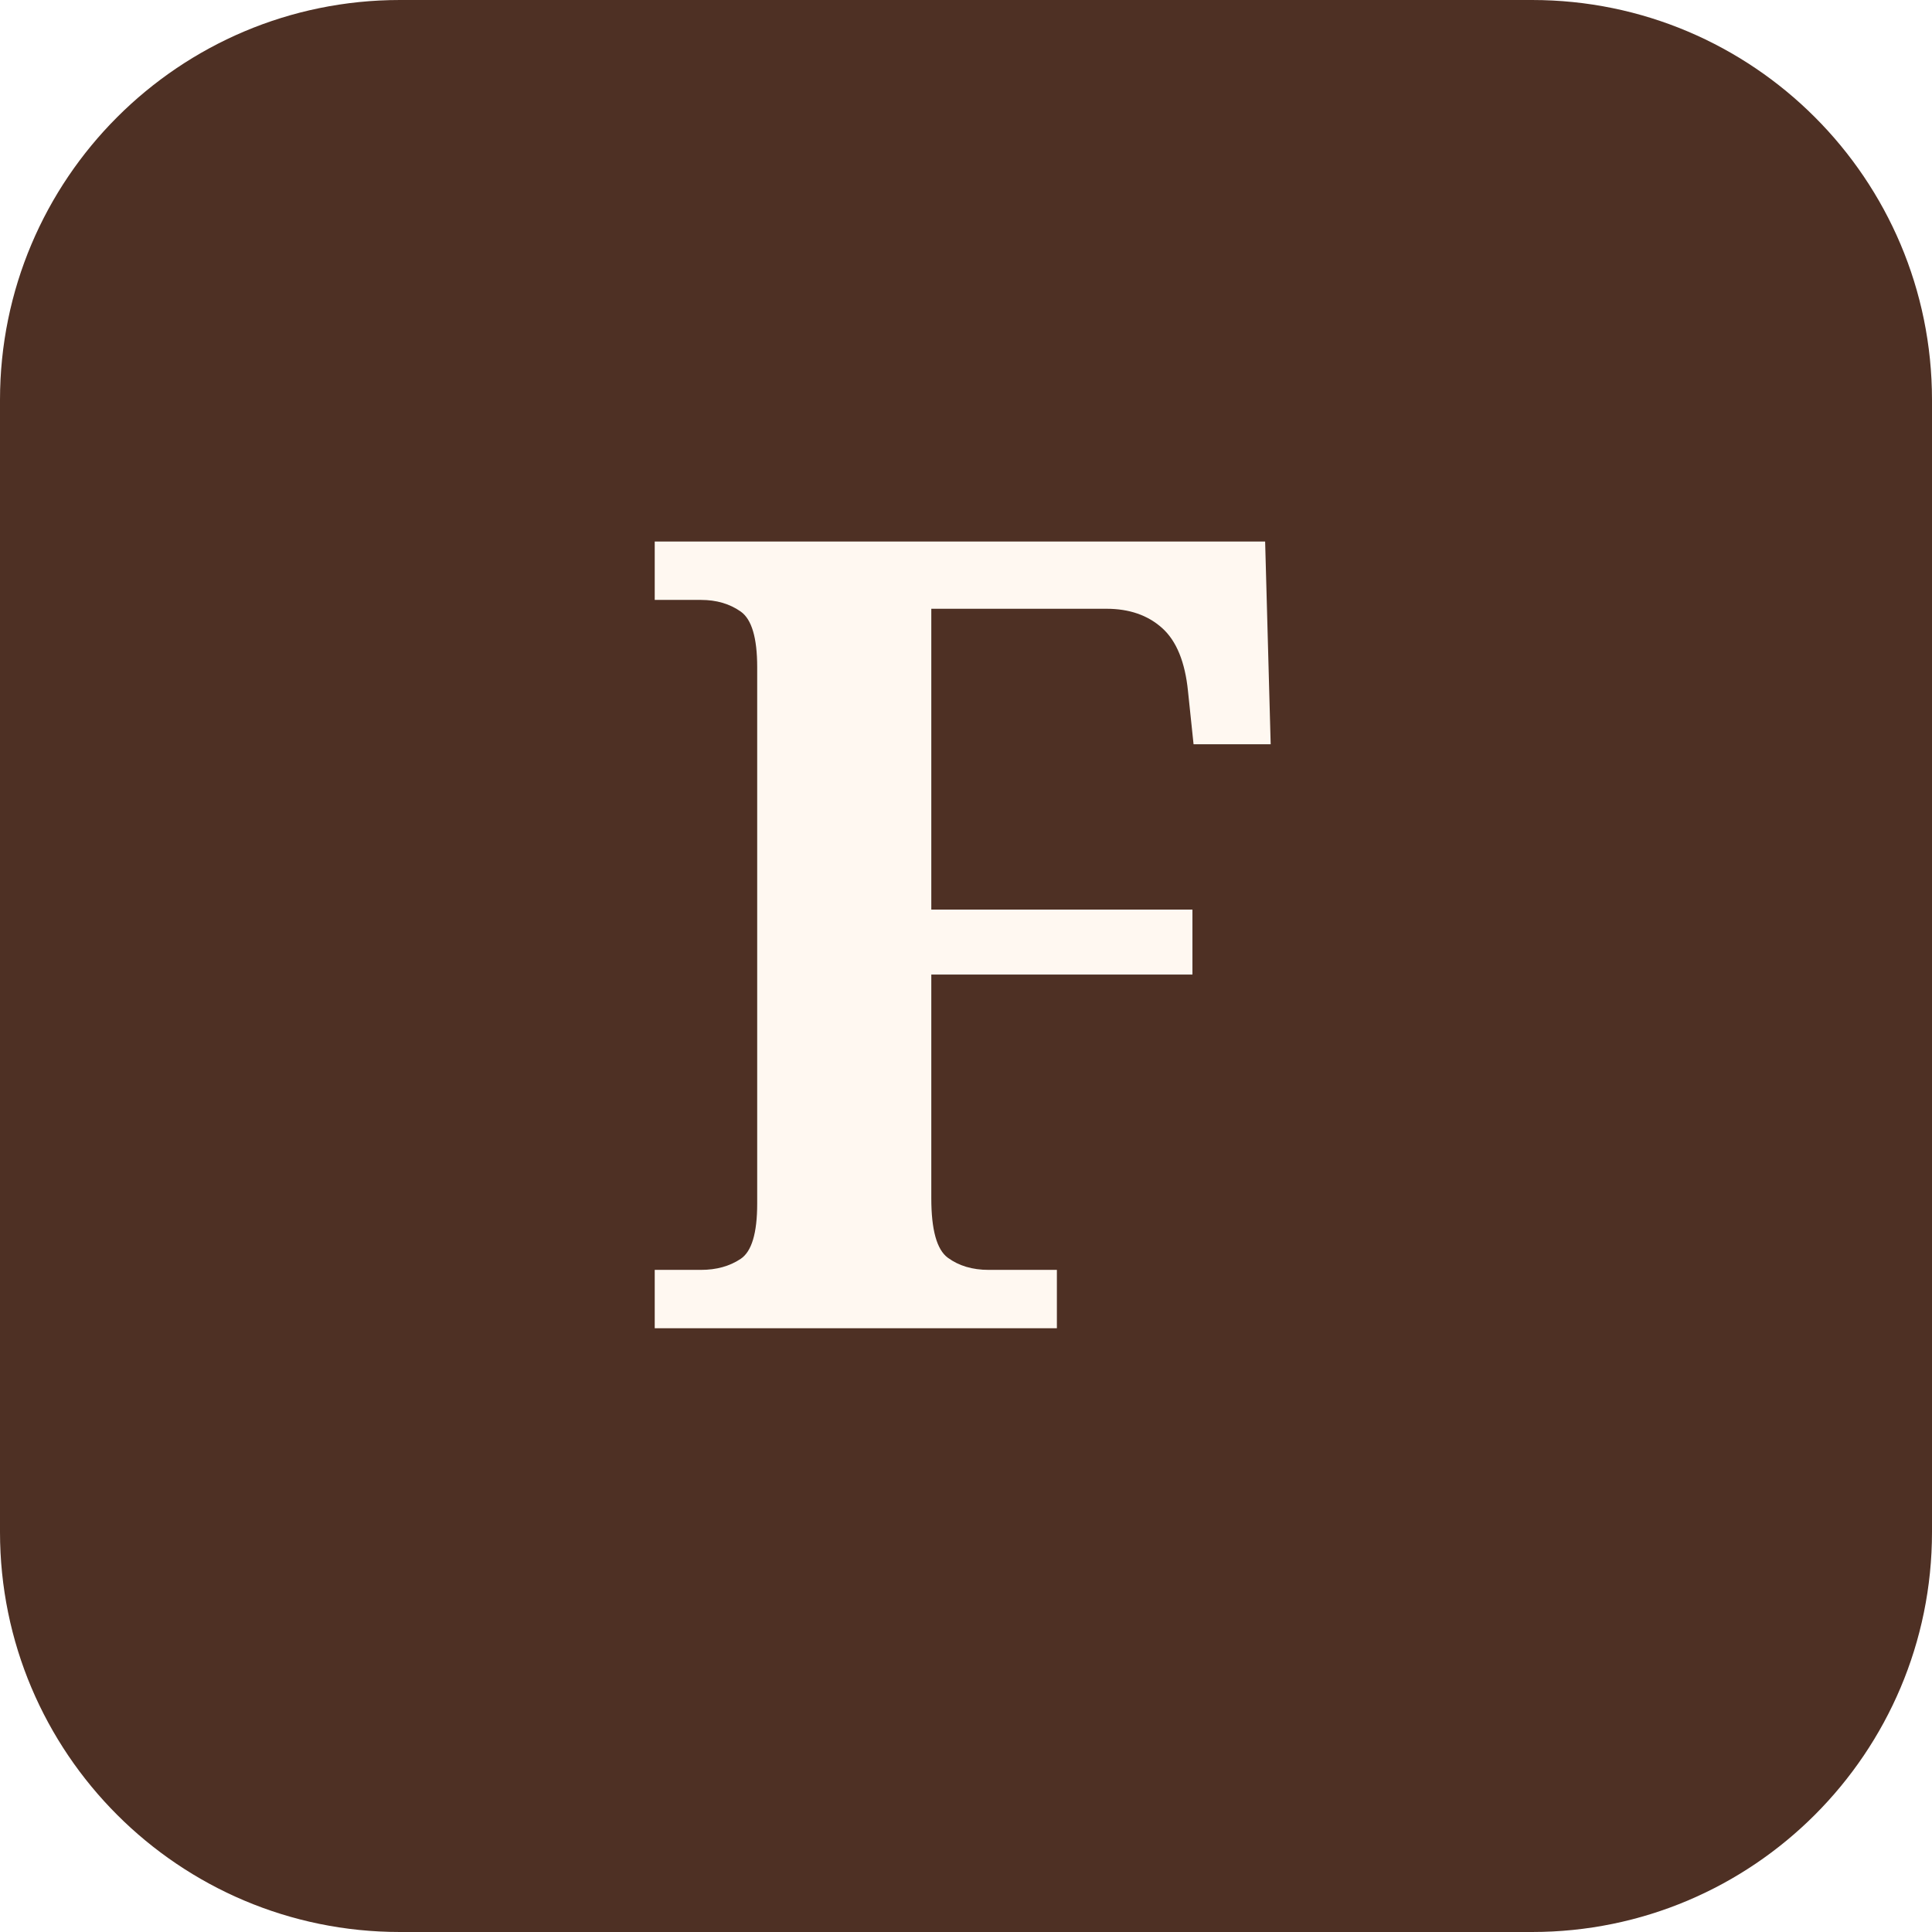
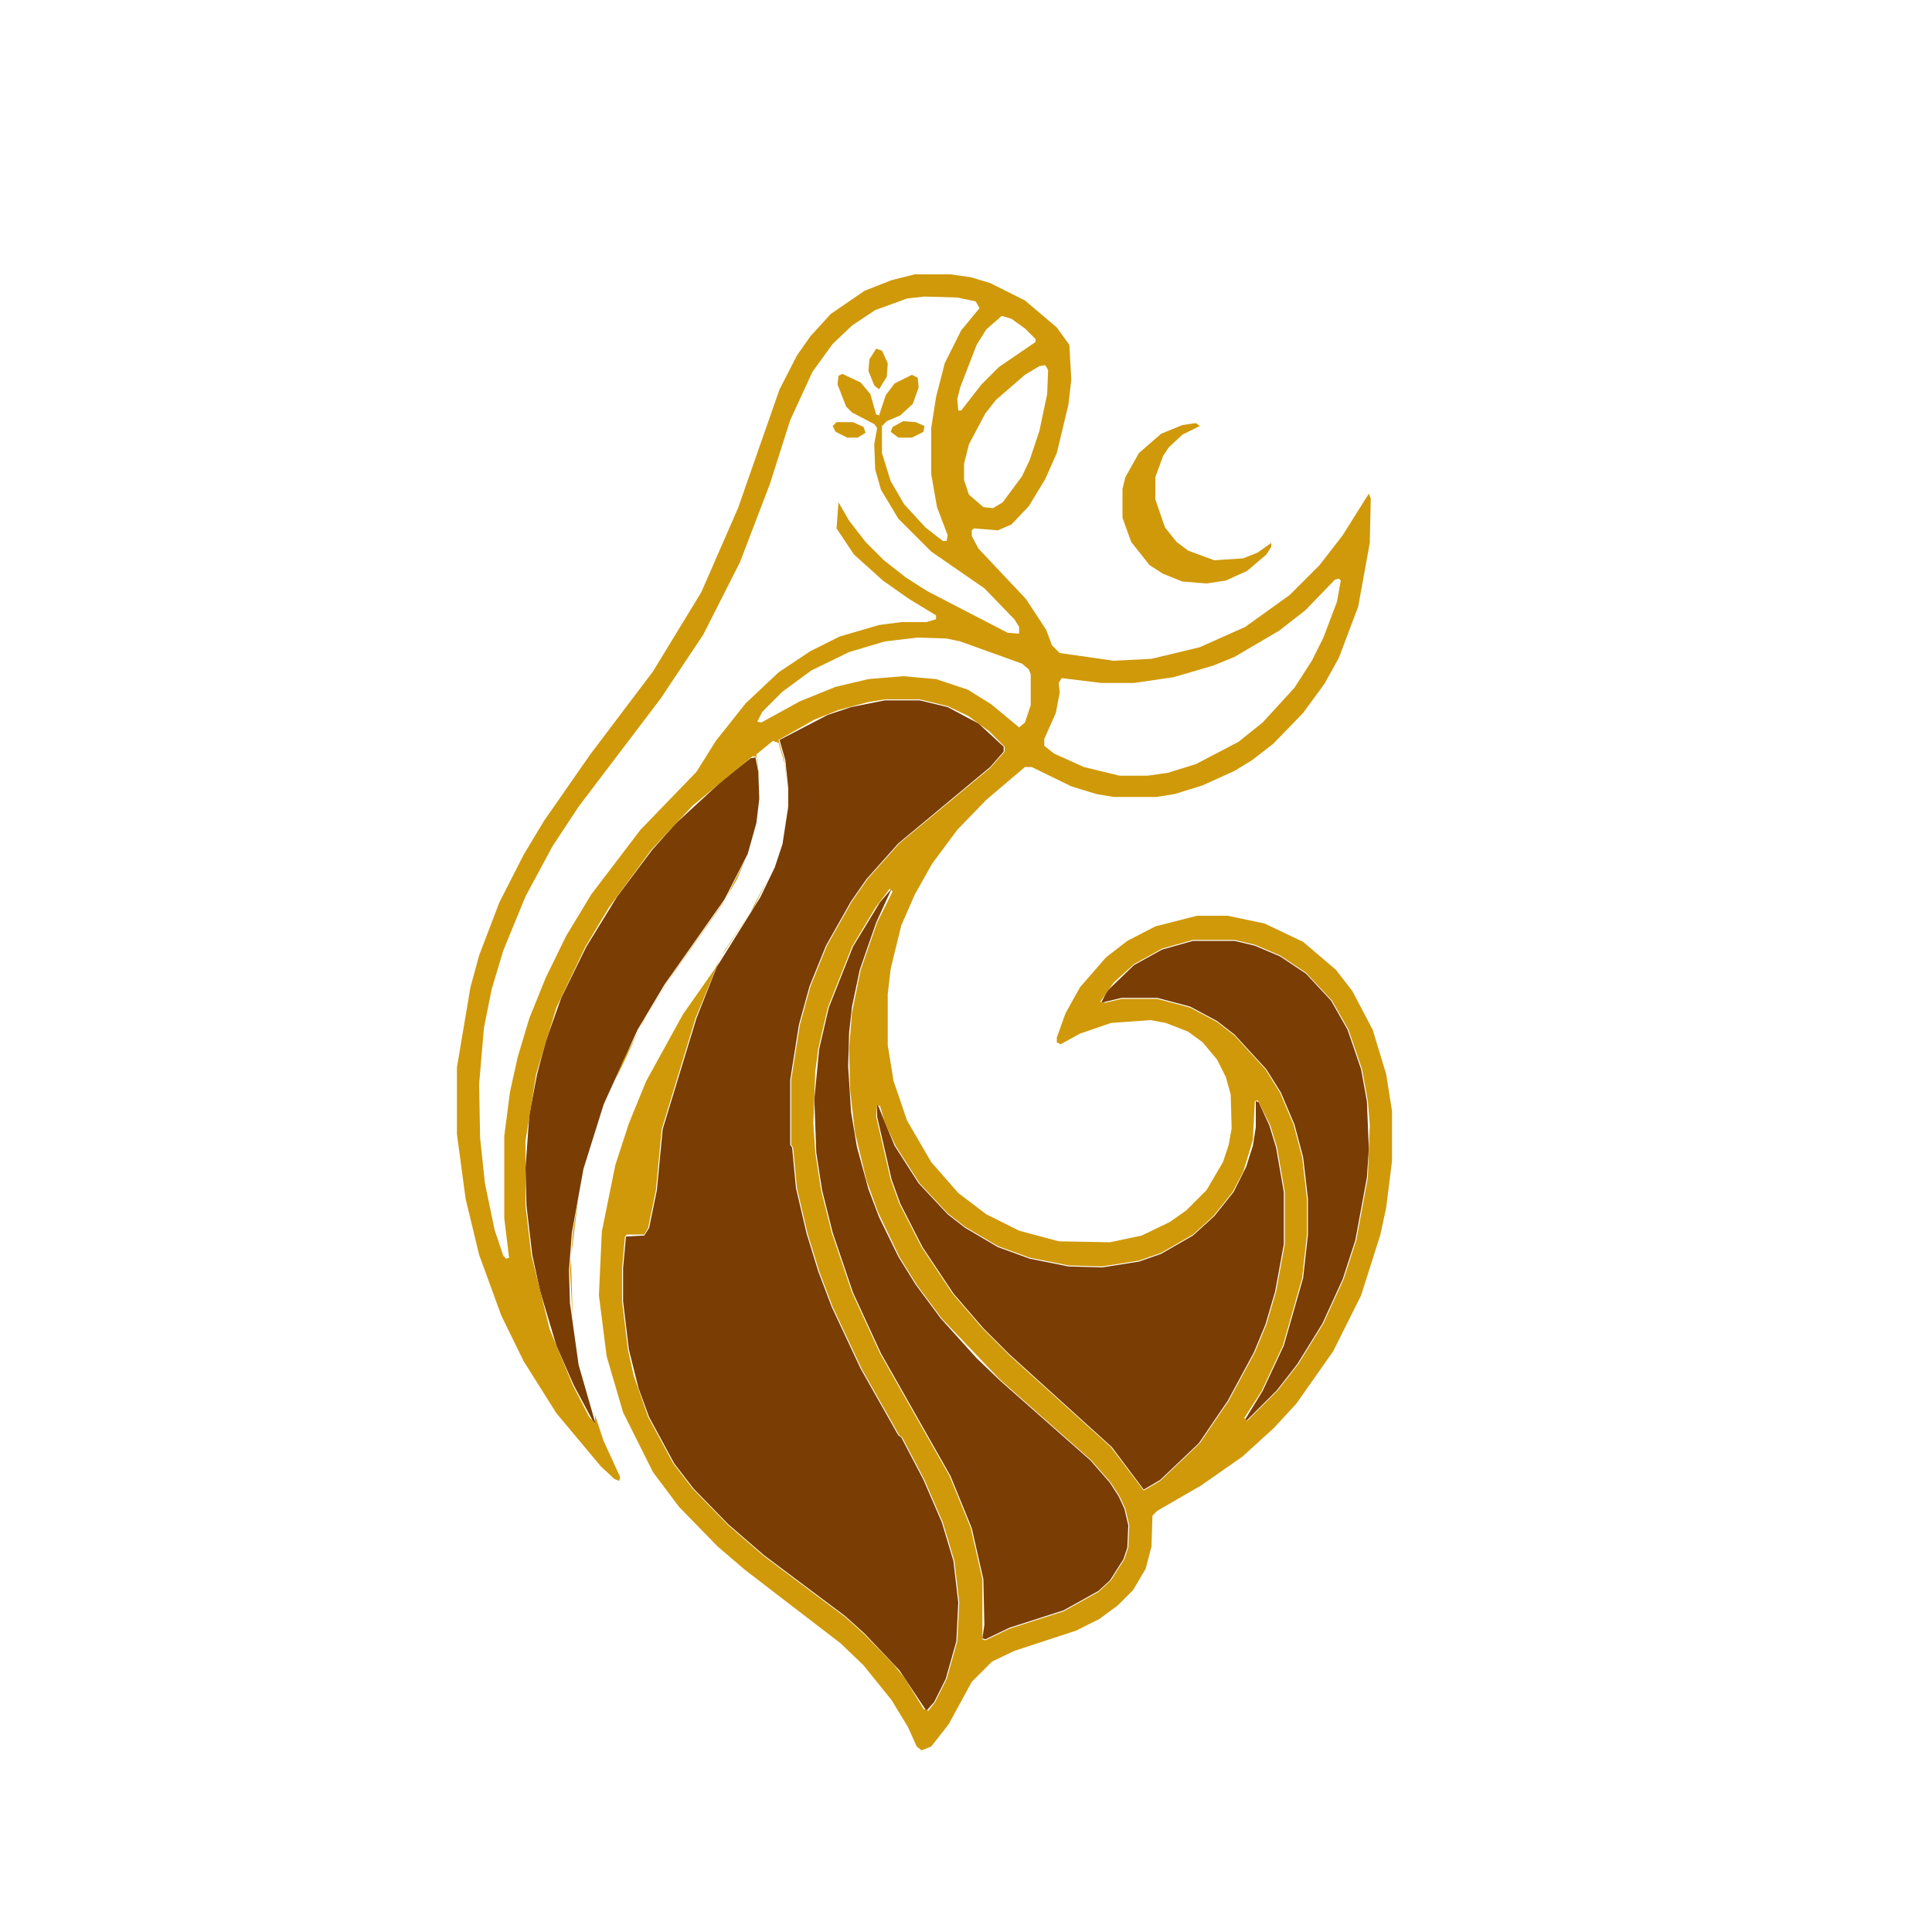
- <svg xmlns="http://www.w3.org/2000/svg" viewBox="0 0 512 512">
-   <rect width="512" height="512" rx="106" fill="#4e3024" />
-   <text x="256" y="352" text-anchor="middle" font-family="Georgia,serif" font-size="292" font-weight="700" fill="#fff8f1">F</text>
+ <svg xmlns="http://www.w3.org/2000/svg" width="512" height="512" viewBox="0 0 2000 2000" fill="none">
+   <g fill-rule="evenodd">
+     <path fill="#7A3D03" d="M 908,1142 908,1156 923,1221 932,1246 955,1291 987,1339 1018,1375 1045,1402 1151,1498 1184,1542 1201,1532 1241,1494 1271,1450 1298,1400 1310,1371 1320,1337 1329,1288 1329,1234 1321,1188 1314,1165 1303,1141 1300,1140 1300,1167 1297,1186 1290,1208 1277,1234 1257,1259 1235,1279 1202,1298 1179,1306 1141,1312 1106,1311 1066,1303 1033,1291 999,1271 981,1257 951,1225 926,1186 Z M 1235,974 1203,983 1174,999 1146,1026 1140,1038 1161,1033 1198,1033 1232,1042 1260,1057 1278,1071 1311,1107 1326,1131 1340,1164 1349,1198 1354,1241 1354,1278 1349,1323 1329,1393 1307,1440 1288,1471 1290,1471 1322,1439 1343,1412 1369,1370 1390,1324 1403,1284 1415,1219 1417,1189 1415,1140 1409,1107 1395,1066 1378,1036 1352,1008 1325,990 1299,979 1278,974 Z M 923,920 911,934 883,980 858,1043 848,1086 843,1138 845,1193 851,1232 862,1276 883,1338 912,1401 984,1528 1006,1582 1018,1635 1019,1682 1017,1696 1020,1697 1045,1685 1101,1667 1137,1647 1149,1636 1163,1614 1167,1602 1168,1579 1164,1562 1158,1549 1149,1535 1129,1512 1035,1429 1011,1406 974,1365 948,1330 930,1301 910,1260 899,1231 887,1187 881,1151 878,1104 879,1069 882,1042 890,1004 907,955 Z M 782,784 777,785 750,806 699,853 675,880 639,928 607,980 581,1033 565,1078 556,1112 548,1154 544,1209 545,1248 551,1299 559,1336 576,1393 594,1434 618,1479 599,1413 590,1349 589,1315 592,1276 604,1210 625,1143 660,1066 688,1019 750,931 774,884 783,852 786,827 785,799 Z M 916,725 881,732 857,740 807,766 813,787 816,816 816,835 810,874 802,898 787,929 742,1001 721,1054 686,1169 680,1232 672,1271 667,1279 648,1280 645,1313 645,1347 651,1397 661,1437 672,1467 698,1515 718,1541 754,1578 791,1610 875,1673 895,1691 931,1729 959,1771 967,1762 979,1738 990,1699 992,1659 987,1616 975,1576 956,1532 933,1488 930,1486 891,1417 861,1353 847,1316 835,1277 824,1230 820,1188 818,1185 818,1118 827,1061 838,1021 855,979 881,933 897,910 930,873 1025,794 1039,778 1039,773 1013,749 981,732 952,725 Z" />
+     <path fill="#D0990A" d="M 599,1238 593,1276 590,1315 593,1367 591,1302 Z M 772,889 751,931 695,1010 666,1057 637,1118 645,1098 668,1054 694,1012 748,936 763,910 Z M 1238,438 1224,440 1202,449 1179,469 1165,494 1162,506 1162,536 1171,561 1190,585 1204,594 1224,602 1249,604 1269,601 1291,591 1311,574 1316,566 1316,562 1302,572 1287,578 1257,580 1230,570 1218,561 1206,546 1196,517 1196,494 1204,472 1210,463 1224,450 1242,441 Z M 922,447 930,453 944,453 956,447 957,441 948,437 935,436 924,442 Z M 862,441 865,447 877,453 888,453 896,448 894,442 883,437 866,437 Z M 907,361 900,372 899,384 905,399 910,403 918,390 919,376 913,363 Z M 984,284 947,284 923,290 895,301 860,325 839,348 825,368 807,403 764,526 726,613 676,695 611,781 563,850 542,885 517,934 496,989 487,1022 473,1105 473,1174 482,1241 496,1299 519,1362 542,1409 576,1463 622,1518 636,1531 641,1533 642,1529 625,1492 611,1450 616,1465 616,1473 610,1467 593,1434 569,1376 550,1299 544,1248 544,1181 555,1112 576,1043 606,980 630,940 674,880 717,834 779,783 782,783 784,786 786,809 783,781 800,767 806,769 813,793 815,818 813,854 815,816 812,787 806,766 843,745 868,735 898,727 916,724 952,724 981,731 1002,741 1024,757 1040,773 1040,778 1025,795 931,873 898,910 882,933 856,979 839,1021 828,1061 819,1118 819,1185 821,1188 825,1230 836,1277 848,1316 862,1353 892,1417 931,1486 934,1488 957,1532 976,1576 988,1616 993,1659 991,1699 980,1738 968,1762 961,1771 956,1769 937,1738 925,1723 895,1692 875,1674 791,1611 754,1579 717,1541 697,1515 671,1467 656,1424 650,1397 644,1347 644,1313 647,1280 649,1278 667,1278 671,1271 679,1232 685,1169 720,1054 746,991 781,938 795,909 777,944 750,984 740,1003 707,1050 669,1119 651,1163 637,1206 623,1275 620,1341 628,1404 645,1462 676,1524 703,1560 743,1601 771,1625 870,1701 894,1724 923,1760 940,1788 949,1808 954,1812 964,1808 982,1785 1006,1741 1027,1720 1050,1709 1114,1688 1138,1676 1157,1662 1173,1646 1186,1624 1192,1601 1193,1569 1198,1564 1243,1538 1286,1508 1319,1478 1342,1453 1380,1399 1409,1341 1429,1278 1435,1250 1441,1202 1441,1150 1435,1112 1421,1066 1400,1026 1383,1004 1349,975 1309,956 1271,948 1239,948 1196,959 1167,974 1145,991 1118,1022 1103,1049 1094,1074 1094,1079 1098,1081 1118,1070 1150,1059 1191,1056 1207,1059 1230,1068 1245,1079 1260,1097 1269,1115 1274,1133 1275,1168 1272,1185 1266,1203 1249,1232 1228,1253 1211,1265 1182,1279 1149,1286 1096,1285 1055,1274 1021,1257 992,1235 964,1203 939,1160 925,1119 919,1082 919,1029 922,1003 933,958 947,926 965,894 991,859 1021,828 1061,794 1068,794 1109,814 1135,822 1153,825 1197,825 1216,822 1245,813 1278,798 1296,787 1318,770 1349,738 1371,708 1386,681 1406,628 1418,562 1419,516 1417,511 1390,554 1366,585 1335,616 1289,649 1242,670 1192,682 1153,684 1097,676 1089,668 1083,652 1062,620 1013,568 1006,555 1006,549 1008,547 1033,549 1047,543 1065,524 1082,496 1094,469 1106,419 1109,393 1107,357 1094,339 1061,311 1025,293 1005,287 Z M 908,1144 911,1145 916,1162 927,1186 952,1225 981,1256 999,1270 1033,1290 1066,1302 1106,1310 1141,1311 1179,1305 1202,1297 1235,1278 1256,1259 1276,1234 1287,1213 1297,1180 1299,1140 1302,1139 1315,1165 1322,1188 1330,1234 1330,1288 1321,1337 1311,1371 1299,1400 1272,1450 1242,1494 1201,1533 1184,1543 1150,1498 1045,1403 1017,1375 986,1339 954,1291 931,1246 922,1221 907,1156 Z M 1235,973 1278,973 1299,978 1325,989 1352,1007 1379,1036 1396,1066 1410,1107 1416,1140 1418,1164 1416,1219 1404,1284 1391,1324 1370,1370 1344,1412 1323,1439 1291,1471 1288,1468 1306,1440 1328,1393 1348,1323 1353,1278 1353,1241 1348,1198 1339,1164 1325,1131 1310,1107 1278,1072 1260,1058 1232,1043 1198,1034 1161,1034 1144,1038 1139,1037 1153,1017 1174,998 1203,982 Z M 921,920 924,923 908,955 891,1004 882,1048 879,1085 880,1128 885,1172 897,1222 909,1255 931,1301 949,1330 975,1365 1035,1428 1130,1512 1150,1535 1159,1549 1165,1562 1169,1579 1168,1602 1164,1614 1150,1636 1137,1648 1101,1668 1045,1686 1020,1698 1017,1697 1017,1635 1005,1582 983,1528 911,1401 882,1338 861,1276 850,1232 844,1193 842,1163 844,1109 847,1086 857,1043 882,980 906,940 Z M 1067,698 1067,730 1061,748 1055,753 1026,729 1002,714 969,703 935,700 899,703 865,711 828,726 788,748 784,747 789,737 810,716 840,694 879,675 916,664 950,660 980,661 994,664 1058,687 1065,693 Z M 1388,601 1384,623 1370,660 1358,684 1340,712 1307,748 1282,768 1238,791 1209,800 1188,803 1159,803 1122,794 1091,780 1081,772 1081,765 1093,738 1097,717 1096,707 1099,702 1140,707 1174,707 1215,701 1256,689 1278,680 1324,653 1351,632 1382,600 1386,599 Z M 1082,378 1085,383 1084,408 1076,446 1066,476 1058,493 1038,520 1028,526 1018,525 1003,512 998,497 998,480 1003,460 1020,428 1031,414 1061,388 1076,379 Z M 1047,330 1061,340 1072,351 1072,354 1034,380 1016,398 995,425 992,425 991,413 994,401 1011,357 1021,341 1037,327 Z M 1010,312 1014,319 995,342 978,376 969,411 964,443 964,491 970,525 981,554 980,560 976,560 958,546 936,522 922,498 913,469 913,441 918,436 932,430 945,418 951,401 950,391 944,388 926,397 917,409 910,430 907,429 901,408 891,396 872,387 868,389 867,398 876,421 882,427 905,439 908,443 905,460 906,486 912,507 930,537 964,571 1019,609 1050,641 1055,649 1055,656 1043,655 960,612 938,598 915,580 896,561 879,539 868,520 866,547 884,574 914,601 941,620 969,637 969,641 959,644 933,644 910,647 869,659 839,674 806,696 772,728 741,767 721,799 663,859 612,926 586,969 565,1012 548,1054 536,1094 528,1130 522,1176 522,1261 527,1302 524,1303 521,1300 512,1273 502,1225 497,1178 496,1122 501,1064 509,1024 521,984 544,928 572,876 599,835 684,723 728,657 766,582 797,501 818,435 841,385 862,356 882,337 906,321 939,309 957,307 991,308 Z" />
+   </g>
</svg>
